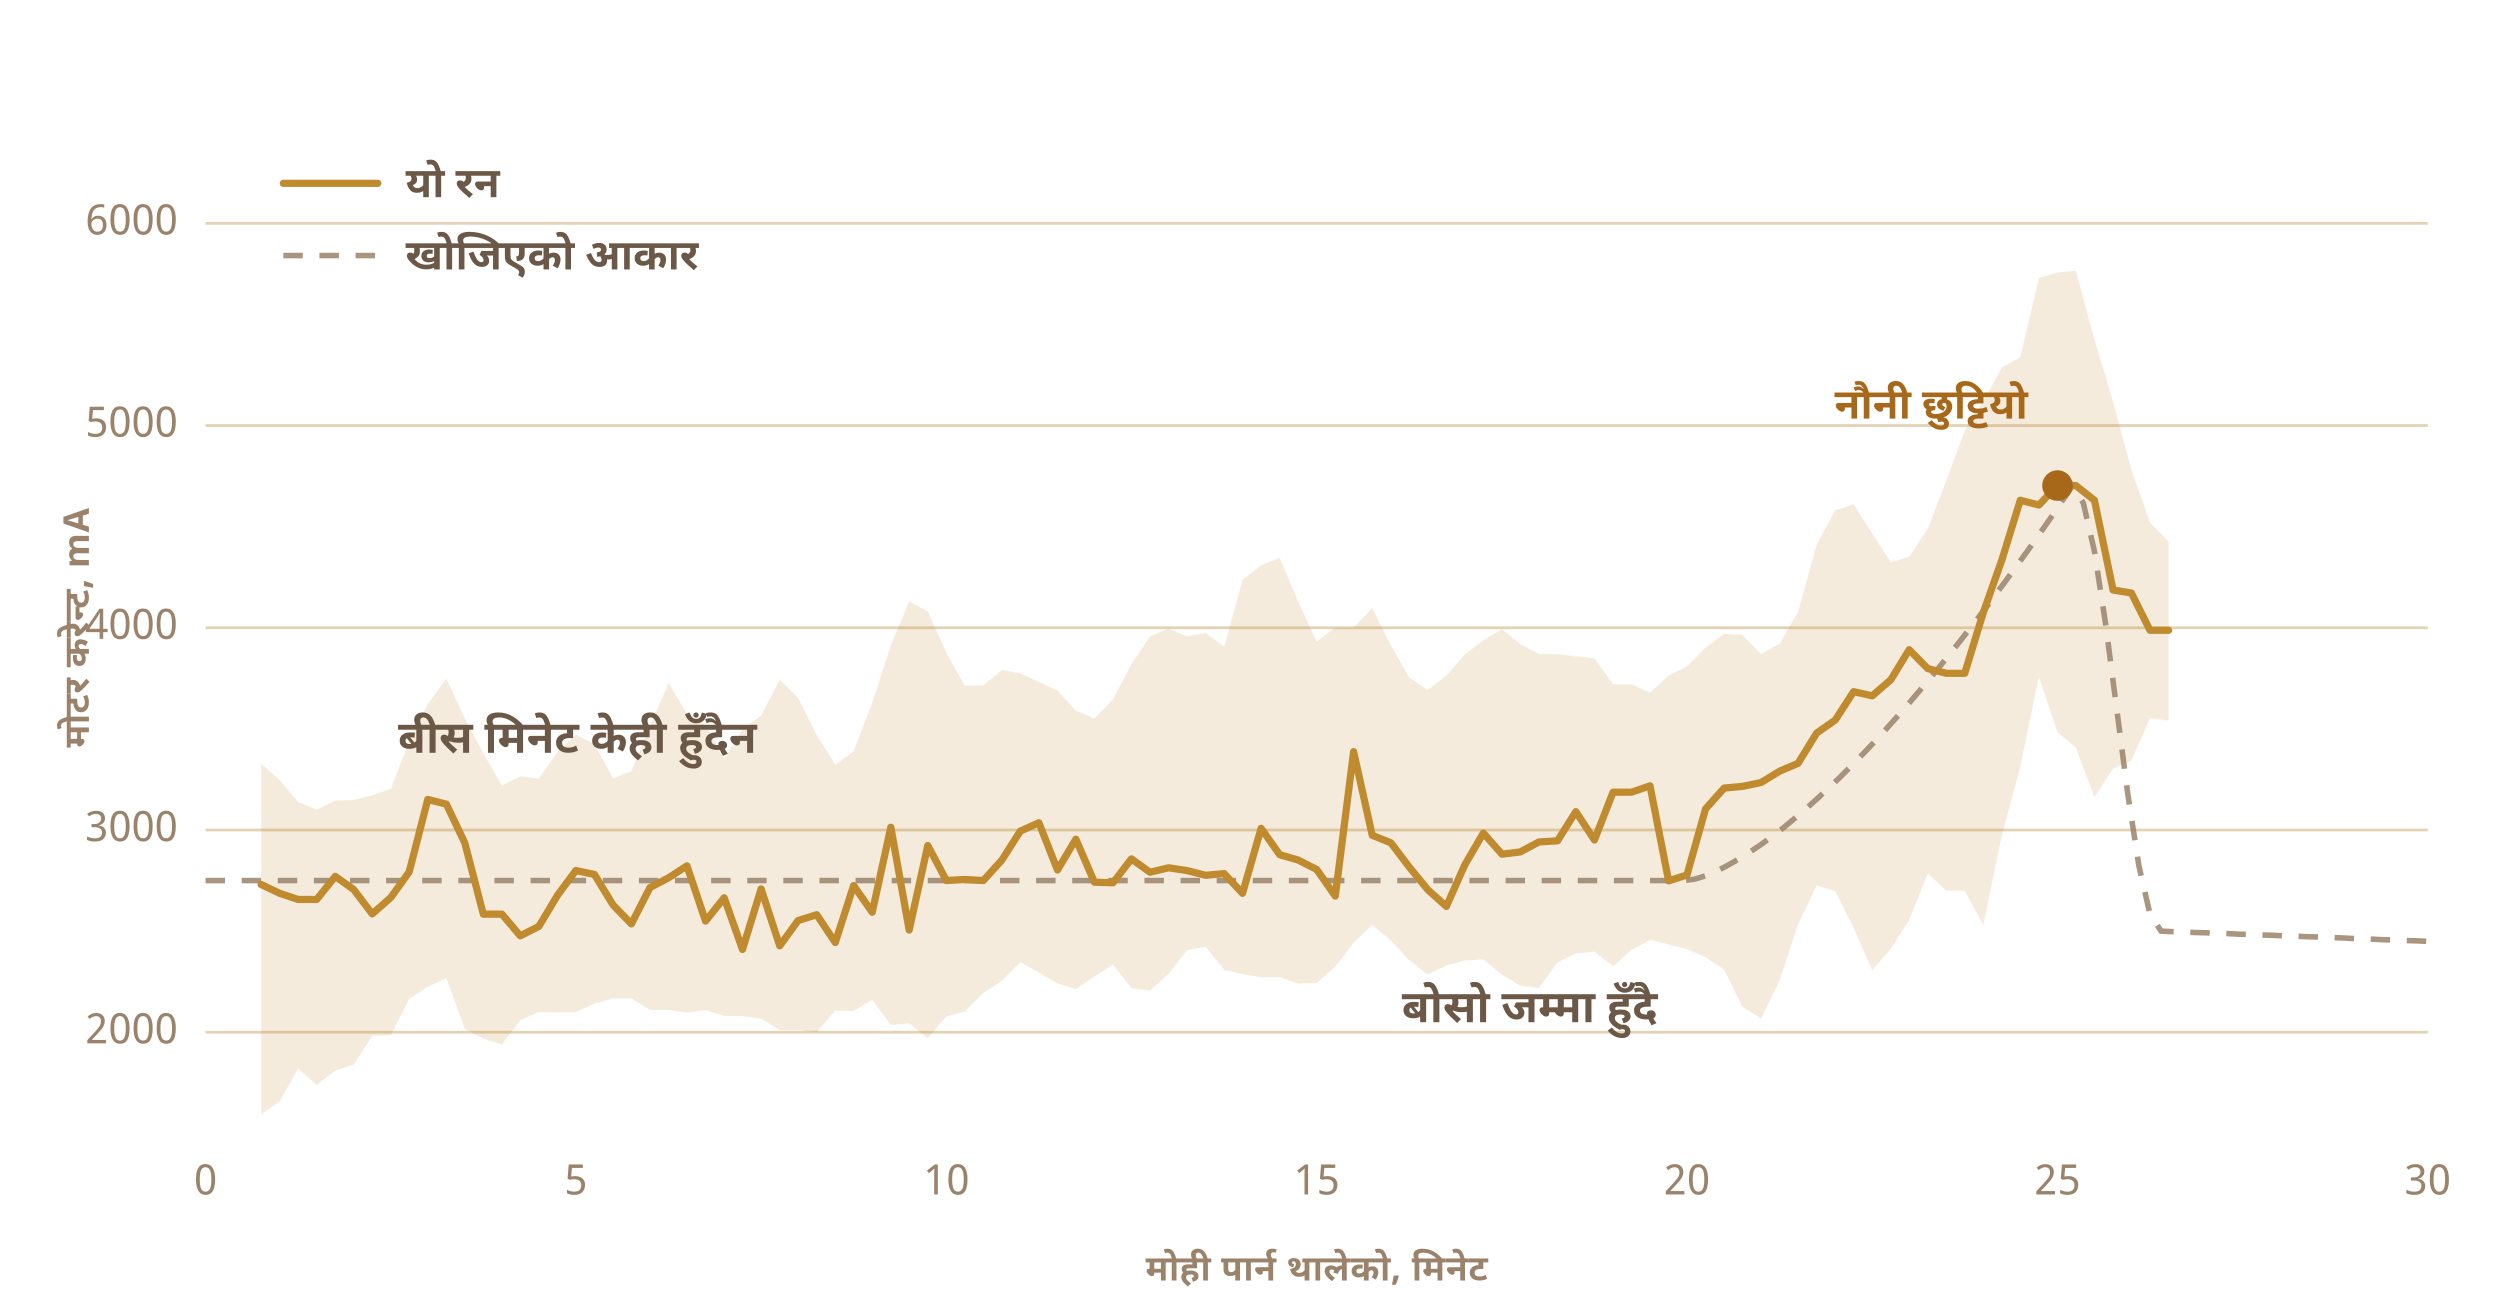
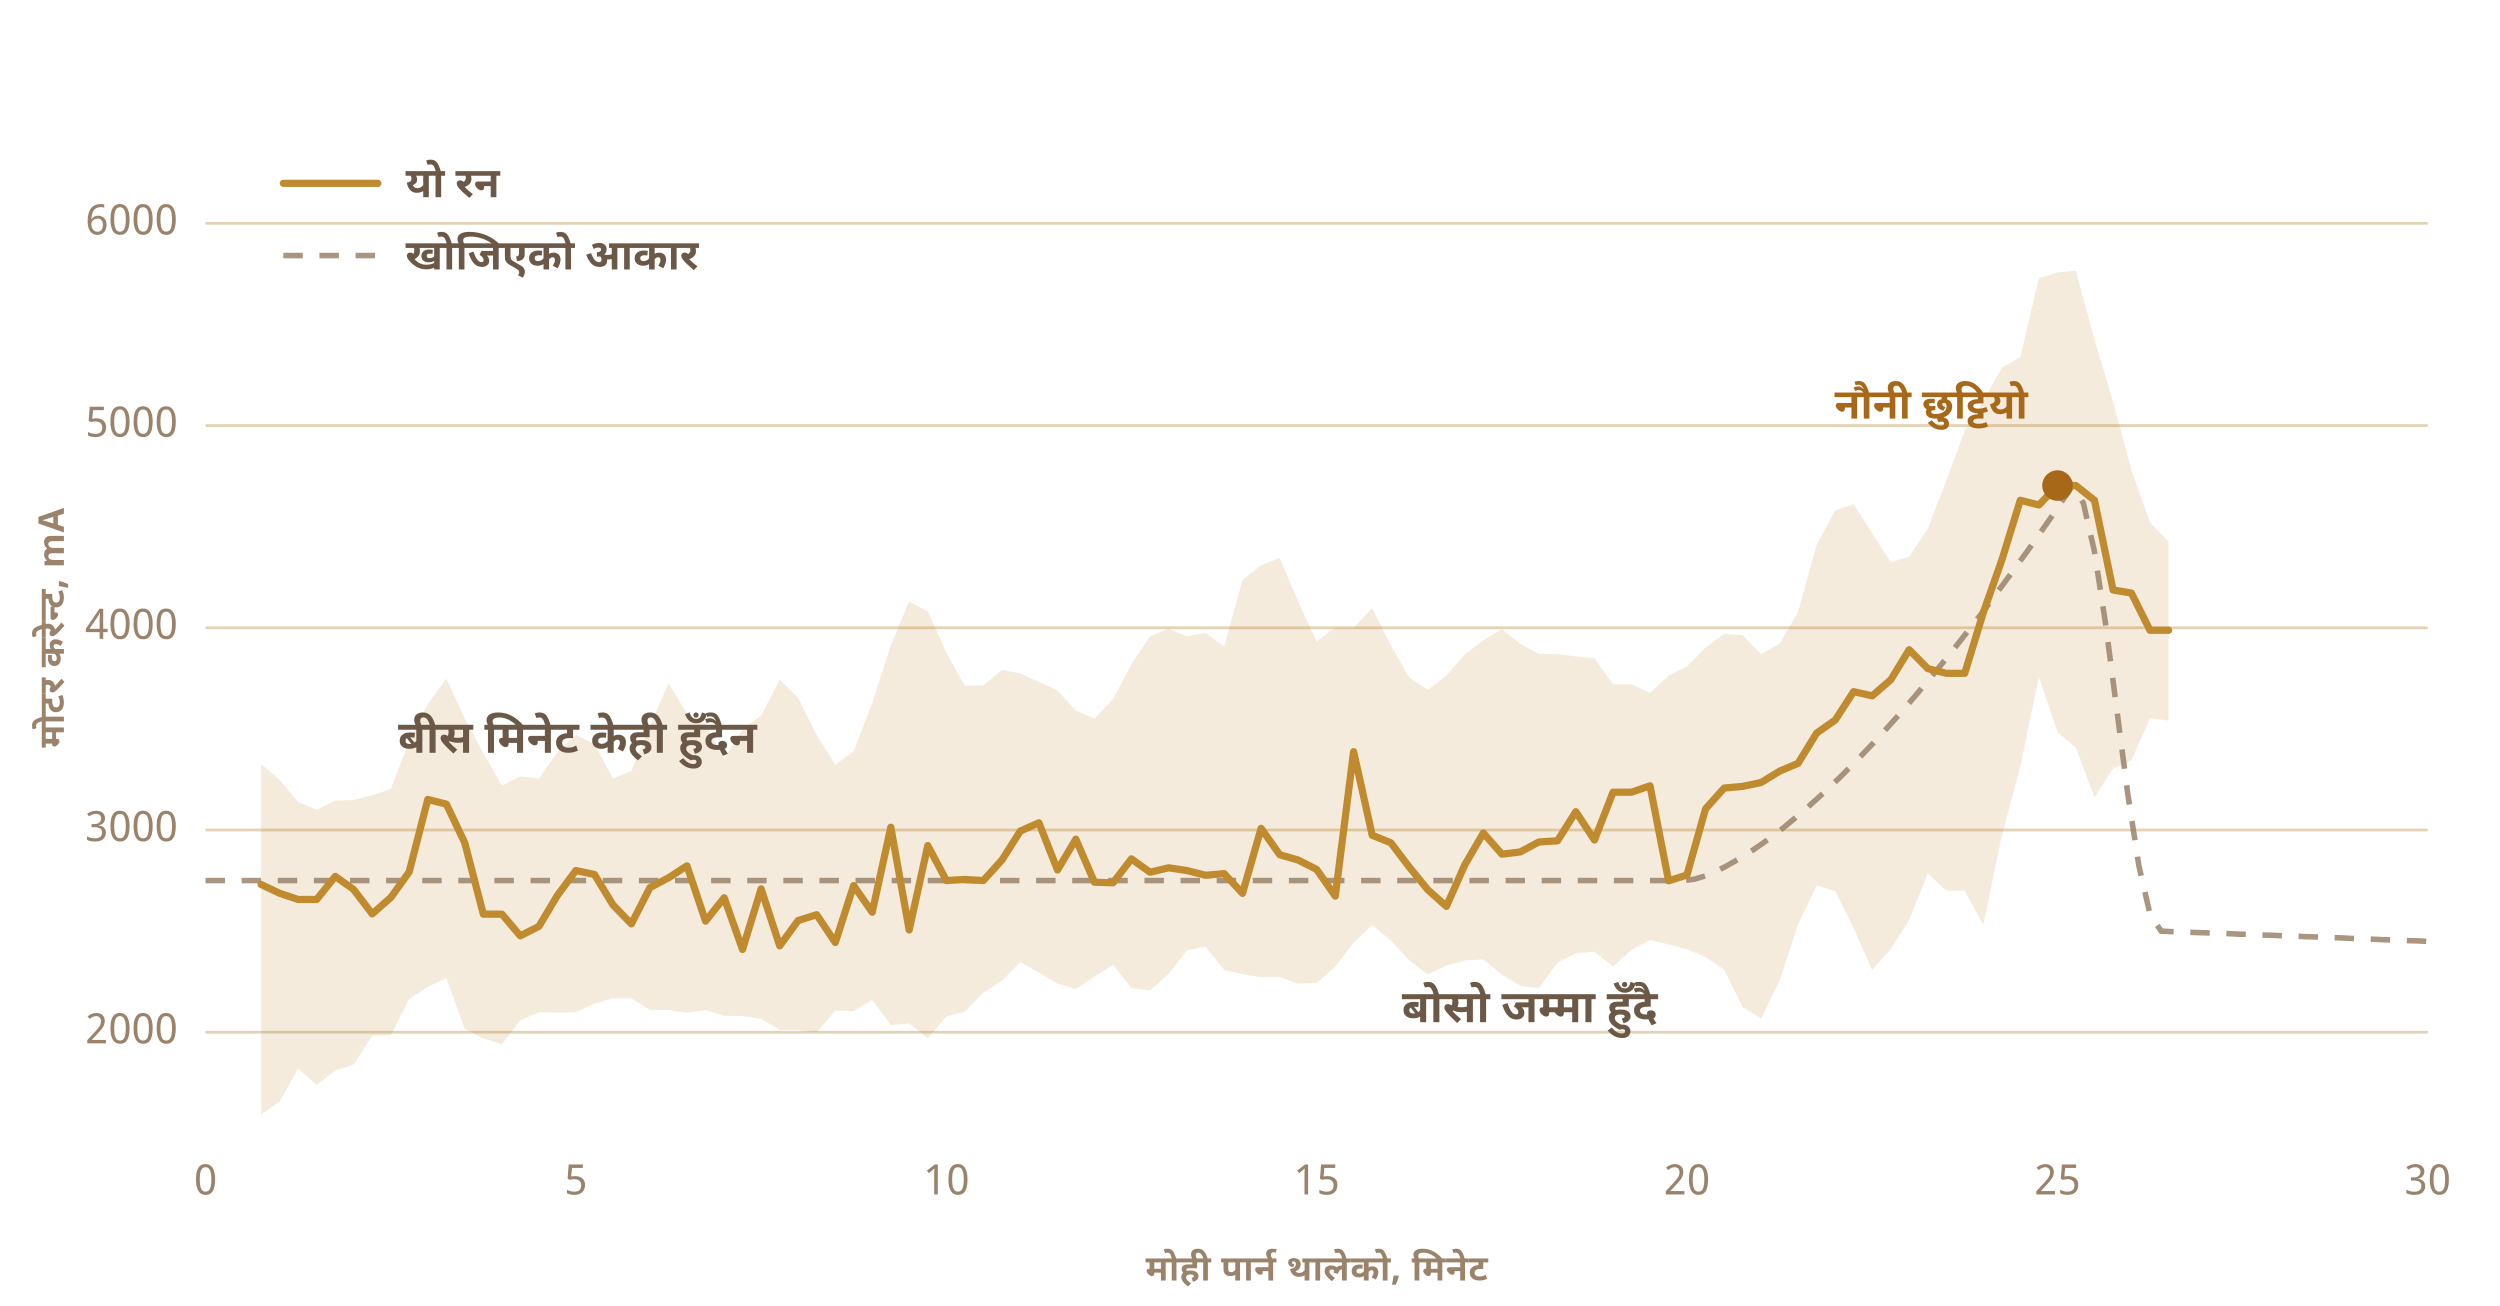
<svg xmlns="http://www.w3.org/2000/svg" viewBox="0 0 900 470" role="img" aria-label="एउटै मोही पार्दाको मोटर करेन्टको चार्ट, सेन्सर लगबाट। लोड सुरुको बीस मिनेट करिब 2700 मिलिएम्पियरमा बस्छ, बोसो जम्मा हुँदै जाँदा चढ्छ, करिब 4700 मा पुग्छ, अनि झर्छ।">
  <style>
 .grid{stroke:#e3d2b4;stroke-width:1}
 .ax{font:15.1px "Avenir Next","Segoe UI","Kohinoor Devanagari","Devanagari Sangam MN","Nirmala UI","Noto Sans Devanagari",sans-serif;fill:#9a836a;letter-spacing:0}
 .lbl{font:600 16.2px "Avenir Next","Segoe UI","Kohinoor Devanagari","Devanagari Sangam MN","Nirmala UI","Noto Sans Devanagari",sans-serif;fill:#6b5846}
 .lbl-s{font:600 15.1px "Avenir Next","Segoe UI","Kohinoor Devanagari","Devanagari Sangam MN","Nirmala UI","Noto Sans Devanagari",sans-serif;fill:#a8681a;letter-spacing:0}
 .unit{font:600 12.8px "Avenir Next","Segoe UI","Kohinoor Devanagari","Devanagari Sangam MN","Nirmala UI","Noto Sans Devanagari",sans-serif;fill:#9a836a;letter-spacing:.02em;text-transform:none}
 .band{fill:#c08a2e;opacity:.17}
 .trace{fill:none;stroke:#c08a2e;stroke-width:2.6;stroke-linejoin:round;stroke-linecap:round}
 .ideal{fill:none;stroke:#9a836a;stroke-width:2;stroke-dasharray:7 6;opacity:.85}
 .key{font:600 15.1px "Avenir Next","Segoe UI","Kohinoor Devanagari","Devanagari Sangam MN","Nirmala UI","Noto Sans Devanagari",sans-serif;fill:#6b5846}
</style>
  <g>
    <line x1="74" y1="371.6" x2="874" y2="371.6" class="grid" />
    <text x="64" y="375.6" class="ax" text-anchor="end">2000</text>
    <line x1="74" y1="298.8" x2="874" y2="298.8" class="grid" />
    <text x="64" y="302.8" class="ax" text-anchor="end">3000</text>
    <line x1="74" y1="226.0" x2="874" y2="226.0" class="grid" />
    <text x="64" y="230.0" class="ax" text-anchor="end">4000</text>
    <line x1="74" y1="153.2" x2="874" y2="153.2" class="grid" />
    <text x="64" y="157.2" class="ax" text-anchor="end">5000</text>
    <line x1="74" y1="80.4" x2="874" y2="80.4" class="grid" />
    <text x="64" y="84.4" class="ax" text-anchor="end">6000</text>
    <text x="74.0" y="430.0" class="ax" text-anchor="middle">0</text>
    <text x="207.3" y="430.0" class="ax" text-anchor="middle">5</text>
    <text x="340.7" y="430.0" class="ax" text-anchor="middle">10</text>
    <text x="474.0" y="430.0" class="ax" text-anchor="middle">15</text>
    <text x="607.3" y="430.0" class="ax" text-anchor="middle">20</text>
    <text x="740.7" y="430.0" class="ax" text-anchor="middle">25</text>
    <text x="874.0" y="430.0" class="ax" text-anchor="middle">30</text>
  </g>
  <path d="M94.0,275.0 L100.7,280.8 L107.3,288.7 L114.0,291.5 L120.7,288.2 L127.3,288.0 L134.0,286.3 L140.7,284.0 L147.3,266.8 L154.0,253.5 L160.7,244.3 L167.3,258.6 L174.0,271.2 L180.7,282.8 L187.3,279.5 L194.0,280.3 L200.7,270.7 L207.3,264.5 L214.0,267.9 L220.7,280.2 L227.3,277.6 L234.0,261.2 L240.7,245.9 L247.3,256.9 L254.0,260.9 L260.7,273.2 L267.3,262.6 L274.0,257.6 L280.7,244.7 L287.3,251.2 L294.0,264.6 L300.7,275.3 L307.3,270.5 L314.0,253.0 L320.7,232.3 L327.3,216.5 L334.0,220.1 L340.7,234.9 L347.3,246.9 L354.0,246.7 L360.7,241.2 L367.3,242.4 L374.0,245.5 L380.7,248.6 L387.3,255.8 L394.0,258.7 L400.7,251.7 L407.3,239.1 L414.0,229.1 L420.7,226.3 L427.3,229.1 L434.0,227.8 L440.7,232.8 L447.3,208.8 L454.0,203.5 L460.7,200.8 L467.3,216.5 L474.0,230.9 L480.7,225.9 L487.3,225.9 L494.0,218.9 L500.7,232.3 L507.3,243.9 L514.0,248.4 L520.7,243.2 L527.3,235.6 L534.0,230.5 L540.7,226.5 L547.3,231.8 L554.0,235.4 L560.7,235.5 L567.3,236.3 L574.0,237.0 L580.7,246.3 L587.3,246.3 L594.0,249.4 L600.7,243.2 L607.3,239.9 L614.0,233.1 L620.7,228.2 L627.3,228.6 L634.0,235.5 L640.7,231.7 L647.3,220.2 L654.0,196.1 L660.7,183.7 L667.3,181.5 L674.0,192.1 L680.7,202.4 L687.3,200.4 L694.0,190.3 L700.7,172.9 L707.3,155.1 L714.0,144.4 L720.7,132.3 L727.3,128.6 L734.0,100.1 L740.7,98.1 L747.3,97.5 L754.0,122.2 L760.7,144.6 L767.3,169.2 L774.0,188.1 L780.7,195.0 L780.7,259.4 L774.0,258.6 L767.3,273.8 L760.7,276.7 L754.0,287.0 L747.3,269.1 L740.7,263.6 L734.0,243.7 L727.3,276.0 L720.7,300.7 L714.0,333.0 L707.3,320.7 L700.7,320.7 L694.0,314.5 L687.3,331.2 L680.7,341.6 L674.0,349.3 L667.3,334.1 L660.7,320.8 L654.0,318.8 L647.3,332.8 L640.7,352.9 L634.0,366.7 L627.3,362.5 L620.7,349.1 L614.0,344.6 L607.3,341.7 L600.7,340.0 L594.0,338.4 L587.3,342.0 L580.7,347.9 L574.0,342.6 L567.3,343.2 L560.7,346.5 L554.0,355.7 L547.3,354.9 L540.7,350.9 L534.0,345.4 L527.3,345.8 L520.7,347.6 L514.0,350.8 L507.3,345.7 L500.7,338.6 L494.0,333.0 L487.3,339.4 L480.7,348.0 L474.0,353.9 L467.3,354.1 L460.7,351.8 L454.0,351.8 L447.3,350.7 L440.7,349.2 L434.0,340.8 L427.3,342.1 L420.7,350.6 L414.0,356.6 L407.3,355.7 L400.7,347.3 L394.0,351.6 L387.3,356.1 L380.7,354.1 L374.0,350.1 L367.3,346.4 L360.7,353.1 L354.0,357.4 L347.3,364.2 L340.7,365.9 L334.0,373.8 L327.3,368.4 L320.7,369.0 L314.0,360.0 L307.3,364.0 L300.7,363.8 L294.0,371.7 L287.3,370.8 L280.7,370.8 L274.0,366.8 L267.3,365.8 L260.7,365.7 L254.0,363.6 L247.3,364.6 L240.7,363.6 L234.0,363.6 L227.3,359.4 L220.7,359.4 L214.0,361.3 L207.3,364.4 L200.7,364.5 L194.0,364.4 L187.3,367.3 L180.7,376.0 L174.0,373.9 L167.3,370.4 L160.7,352.1 L154.0,355.3 L147.3,359.6 L140.7,372.7 L134.0,372.9 L127.3,383.3 L120.7,385.4 L114.0,390.6 L107.3,384.7 L100.7,396.5 L94.0,401.2 Z" class="band" />
  <path d="M74.0,317.0 L78.0,317.0 L82.0,317.0 L86.0,317.0 L90.0,317.0 L94.0,317.0 L98.0,317.0 L102.0,317.0 L106.0,317.0 L110.0,317.0 L114.0,317.0 L118.0,317.0 L122.0,317.0 L126.0,317.0 L130.0,317.0 L134.0,317.0 L138.0,317.0 L142.0,317.0 L146.0,317.0 L150.0,317.0 L154.0,317.0 L158.0,317.0 L162.0,317.0 L166.0,317.0 L170.0,317.0 L174.0,317.0 L178.0,317.0 L182.0,317.0 L186.0,317.0 L190.0,317.0 L194.0,317.0 L198.0,317.0 L202.0,317.0 L206.0,317.0 L210.0,317.0 L214.0,317.0 L218.0,317.0 L222.0,317.0 L226.0,317.0 L230.0,317.0 L234.0,317.0 L238.0,317.0 L242.0,317.0 L246.0,317.0 L250.0,317.0 L254.0,317.0 L258.0,317.0 L262.0,317.0 L266.0,317.0 L270.0,317.0 L274.0,317.0 L278.0,317.0 L282.0,317.0 L286.0,317.0 L290.0,317.0 L294.0,317.0 L298.0,317.0 L302.0,317.0 L306.0,317.0 L310.0,317.0 L314.0,317.0 L318.0,317.0 L322.0,317.0 L326.0,317.0 L330.0,317.0 L334.0,317.0 L338.0,317.0 L342.0,317.0 L346.0,317.0 L350.0,317.0 L354.0,317.0 L358.0,317.0 L362.0,317.0 L366.0,317.0 L370.0,317.0 L374.0,317.0 L378.0,317.0 L382.0,317.0 L386.0,317.0 L390.0,317.0 L394.0,317.0 L398.0,317.0 L402.0,317.0 L406.0,317.0 L410.0,317.0 L414.0,317.0 L418.0,317.0 L422.0,317.0 L426.0,317.0 L430.0,317.0 L434.0,317.0 L438.0,317.0 L442.0,317.0 L446.0,317.0 L450.0,317.0 L454.0,317.0 L458.0,317.0 L462.0,317.0 L466.0,317.0 L470.0,317.0 L474.0,317.0 L478.0,317.0 L482.0,317.0 L486.0,317.0 L490.0,317.0 L494.0,317.0 L498.0,317.0 L502.0,317.0 L506.0,317.0 L510.0,317.0 L514.0,317.0 L518.0,317.0 L522.0,317.0 L526.0,317.0 L530.0,317.0 L534.0,317.0 L538.0,317.0 L542.0,317.0 L546.0,317.0 L550.0,317.0 L554.0,317.0 L558.0,317.0 L562.0,317.0 L566.0,317.0 L570.0,317.0 L574.0,317.0 L578.0,317.0 L582.0,317.0 L586.0,317.0 L590.0,317.0 L594.0,317.0 L598.0,317.0 L602.0,317.0 L606.0,317.0 L610.0,316.5 L614.0,315.3 L618.0,313.6 L622.0,311.5 L626.0,309.2 L630.0,306.7 L634.0,304.0 L638.0,301.1 L642.0,298.0 L646.0,294.7 L650.0,291.3 L654.0,287.7 L658.0,284.0 L662.0,280.2 L666.0,276.2 L670.0,272.1 L674.0,267.9 L678.0,263.6 L682.0,259.1 L686.0,254.6 L690.0,249.9 L694.0,245.2 L698.0,240.3 L702.0,235.4 L706.0,230.3 L710.0,225.2 L714.0,220.0 L718.0,214.6 L722.0,209.2 L726.0,203.7 L730.0,198.2 L734.0,192.5 L738.0,186.8 L742.0,180.9 L746.0,175.0 L750.0,181.1 L754.0,198.5 L758.0,224.5 L762.0,255.1 L766.0,285.8 L770.0,311.7 L774.0,329.1 L778.0,335.2 L782.0,335.4 L786.0,335.5 L790.0,335.7 L794.0,335.8 L798.0,336.0 L802.0,336.1 L806.0,336.3 L810.0,336.4 L814.0,336.6 L818.0,336.7 L822.0,336.9 L826.0,337.0 L830.0,337.2 L834.0,337.3 L838.0,337.5 L842.0,337.6 L846.0,337.8 L850.0,338.0 L854.0,338.1 L858.0,338.3 L862.0,338.4 L866.0,338.6 L870.0,338.7 L874.0,338.9" class="ideal" />
  <path d="M94.0,318.4 L100.7,321.6 L107.3,323.8 L114.0,323.8 L120.7,315.5 L127.3,320.2 L134.0,329.0 L140.7,323.1 L147.3,313.9 L154.0,287.8 L160.7,289.5 L167.3,303.4 L174.0,329.1 L180.7,329.1 L187.3,336.9 L194.0,333.5 L200.7,322.3 L207.3,313.4 L214.0,314.8 L220.7,325.8 L227.3,332.6 L234.0,319.5 L240.7,316.0 L247.3,311.7 L254.0,331.6 L260.7,323.2 L267.3,341.8 L274.0,320.0 L280.7,340.5 L287.3,331.4 L294.0,329.3 L300.7,339.3 L307.3,318.8 L314.0,328.4 L320.7,297.8 L327.3,334.8 L334.0,304.4 L340.7,317.0 L347.3,316.6 L354.0,317.0 L360.7,309.6 L367.3,299.2 L374.0,296.2 L380.7,313.2 L387.3,302.1 L394.0,317.6 L400.7,317.8 L407.3,309.2 L414.0,314.0 L420.7,312.4 L427.3,313.4 L434.0,315.1 L440.7,314.5 L447.3,321.6 L454.0,298.2 L460.7,307.7 L467.3,309.6 L474.0,313.0 L480.7,322.6 L487.3,270.6 L494.0,300.7 L500.7,303.4 L507.3,312.1 L514.0,320.3 L520.7,326.3 L527.3,311.4 L534.0,299.9 L540.7,307.5 L547.3,306.7 L554.0,303.1 L560.7,302.7 L567.3,292.2 L574.0,302.4 L580.7,285.2 L587.3,285.2 L594.0,282.9 L600.7,317.1 L607.3,315.0 L614.0,291.2 L620.7,283.7 L627.3,283.1 L634.0,281.7 L640.7,277.6 L647.3,274.8 L654.0,263.9 L660.7,259.2 L667.3,249.0 L674.0,250.5 L680.7,244.7 L687.3,233.9 L694.0,240.7 L700.7,242.4 L707.3,242.4 L714.0,220.5 L720.7,201.5 L727.3,180.1 L734.0,181.8 L740.7,174.8 L747.3,174.8 L754.0,180.1 L760.7,212.4 L767.3,213.5 L774.0,226.9 L780.7,226.9" class="trace" />
  <line x1="102" y1="66" x2="136" y2="66" class="trace" />
  <text x="146" y="71" class="key">यो रन</text>
  <line x1="102" y1="92" x2="136" y2="92" class="ideal" />
  <text x="146" y="97" class="key">खोजिएको आकार</text>
  <circle cx="740.7" cy="174.8" r="5.5" fill="#a8681a" />
  <text x="143.3" y="271.0" class="lbl" text-anchor="start">बीस मिनेट केही हुँदैन</text>
  <text x="596.7" y="368.0" class="lbl" text-anchor="end">बोसो जम्मा हुँदै</text>
  <text x="730.0" y="150.7" class="lbl-s" text-anchor="end">नौनी छुट्टियो</text>
-   <text x="32" y="226.0" class="unit" text-anchor="middle" transform="rotate(-90 32 226.0)">मोटर करेन्ट, mA</text>
+   <text x="23" y="226.0" class="unit" text-anchor="middle" transform="rotate(-90 23 226.0)">मोटर करेन्ट, mA</text>
  <text x="474.0" y="461" class="unit" text-anchor="middle">मोही पार्न थालेको, मिनेट</text>
</svg>
